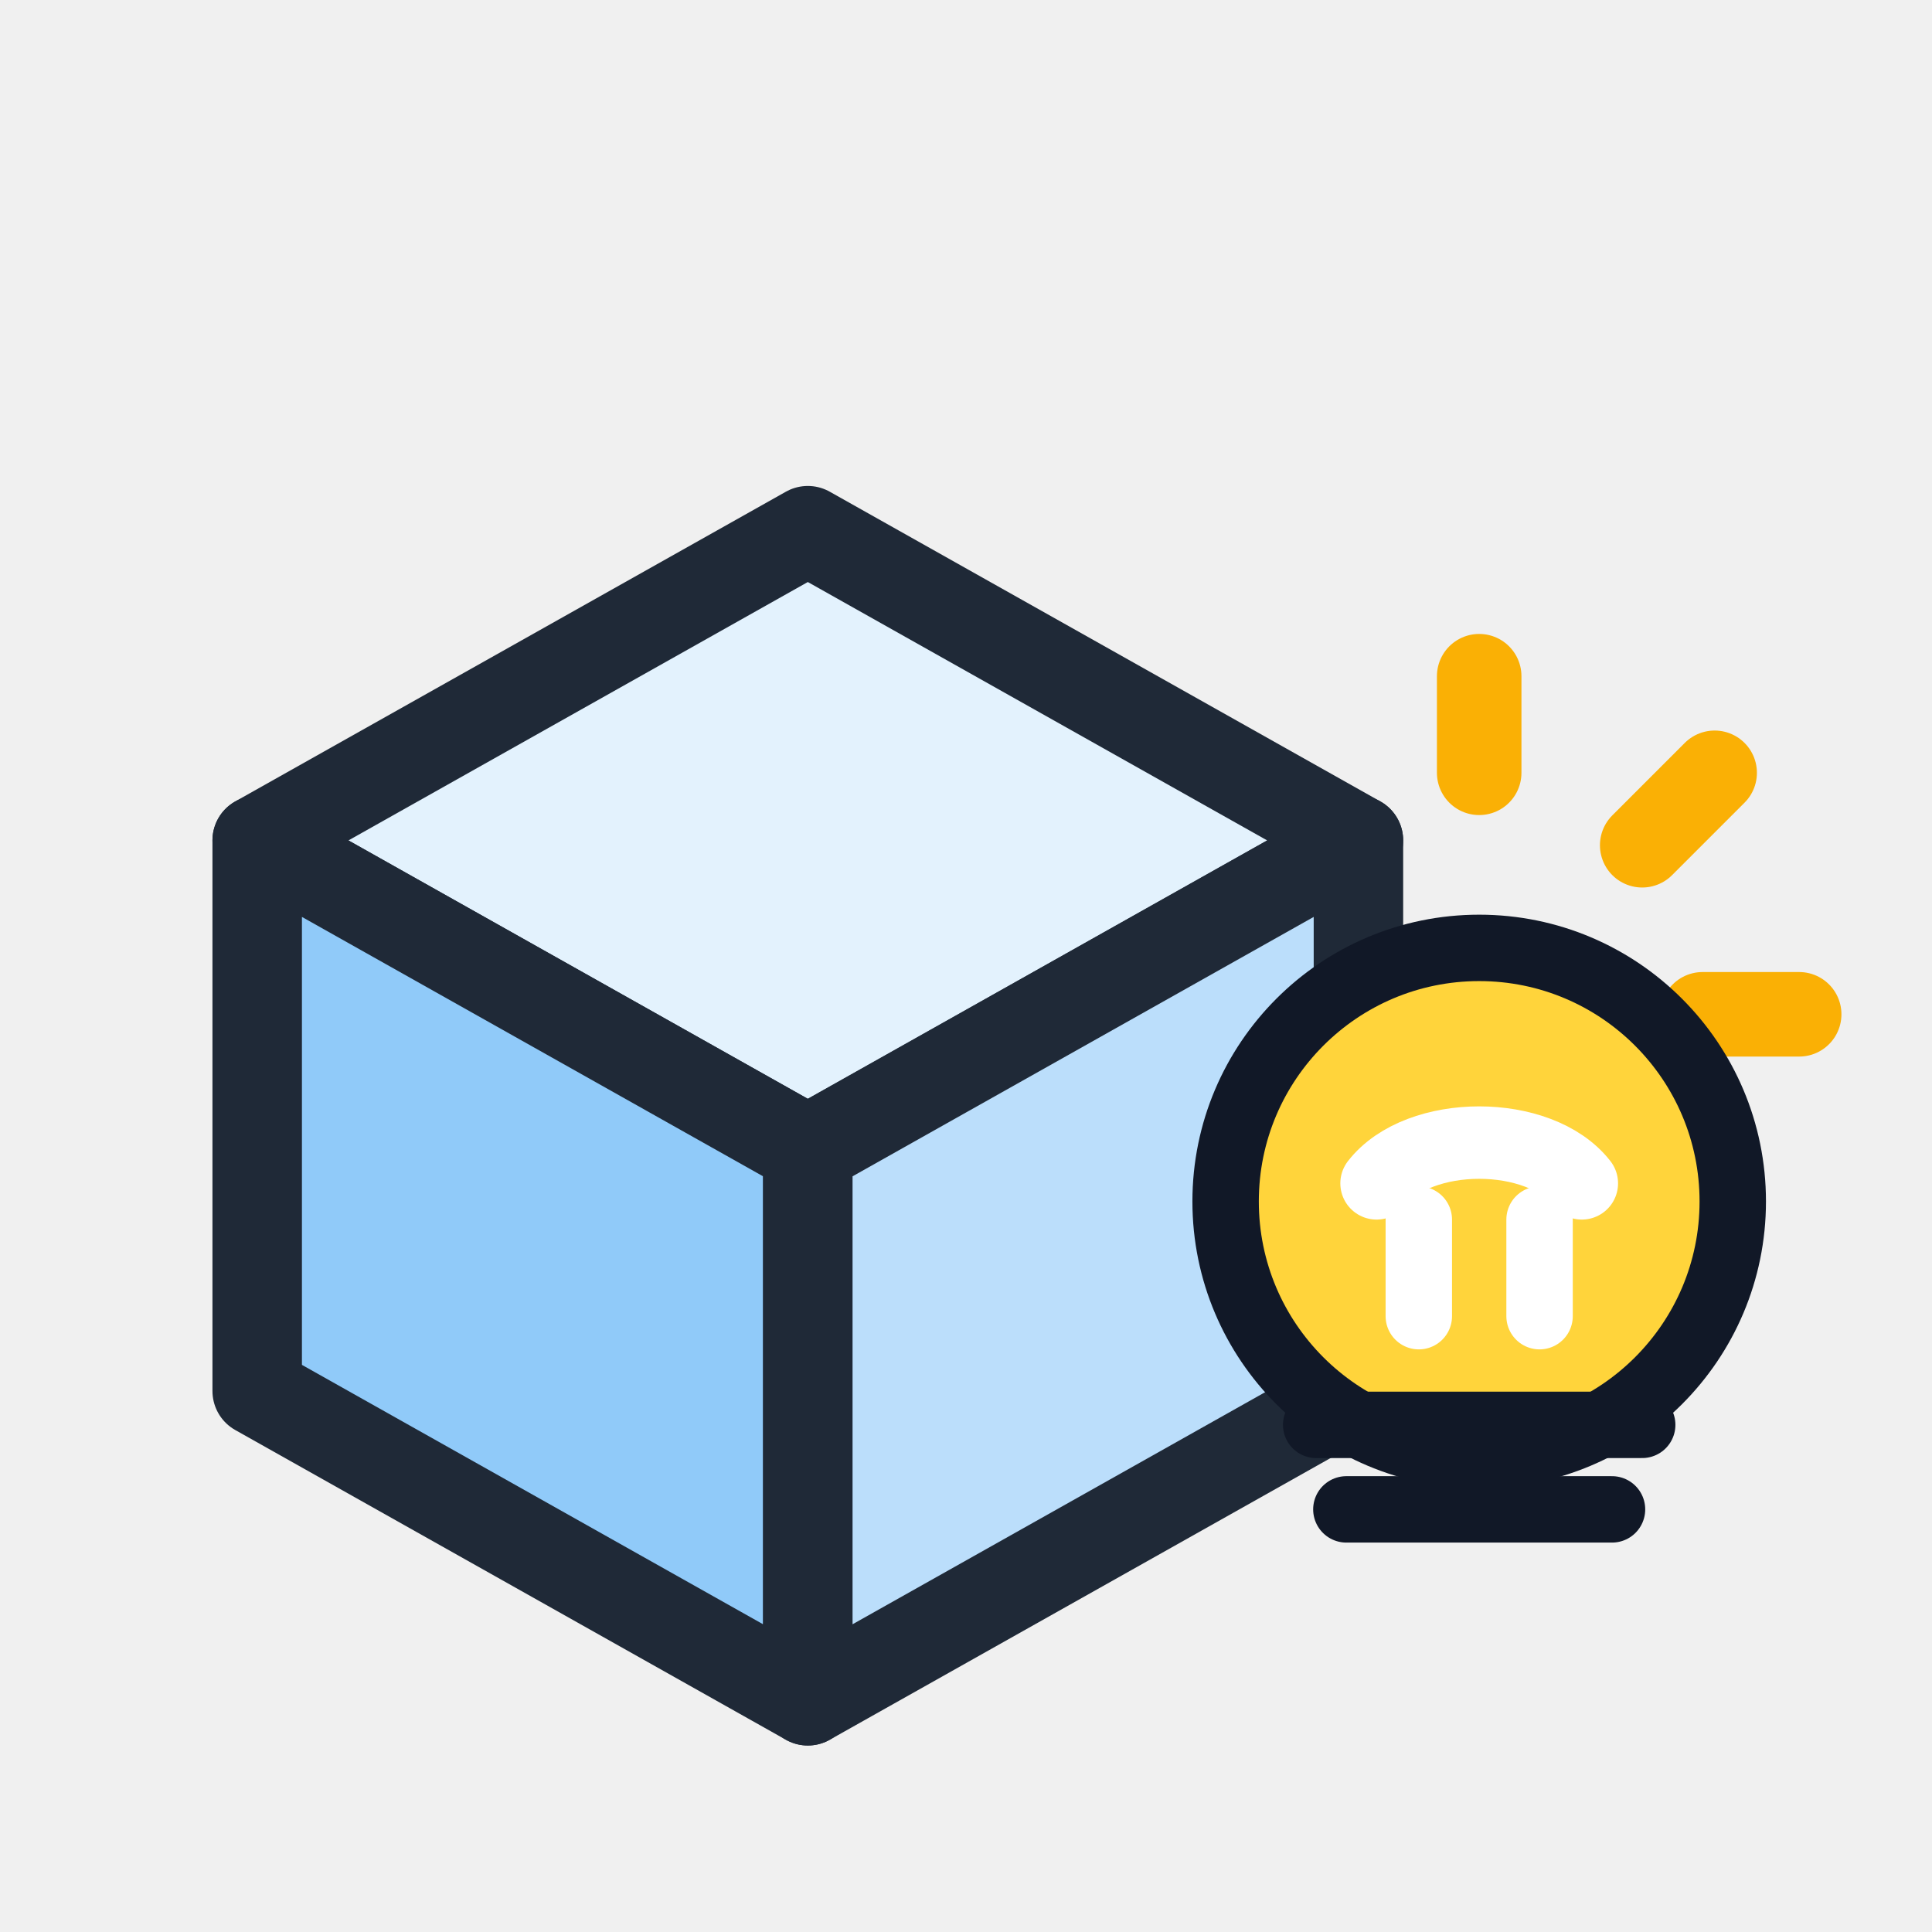
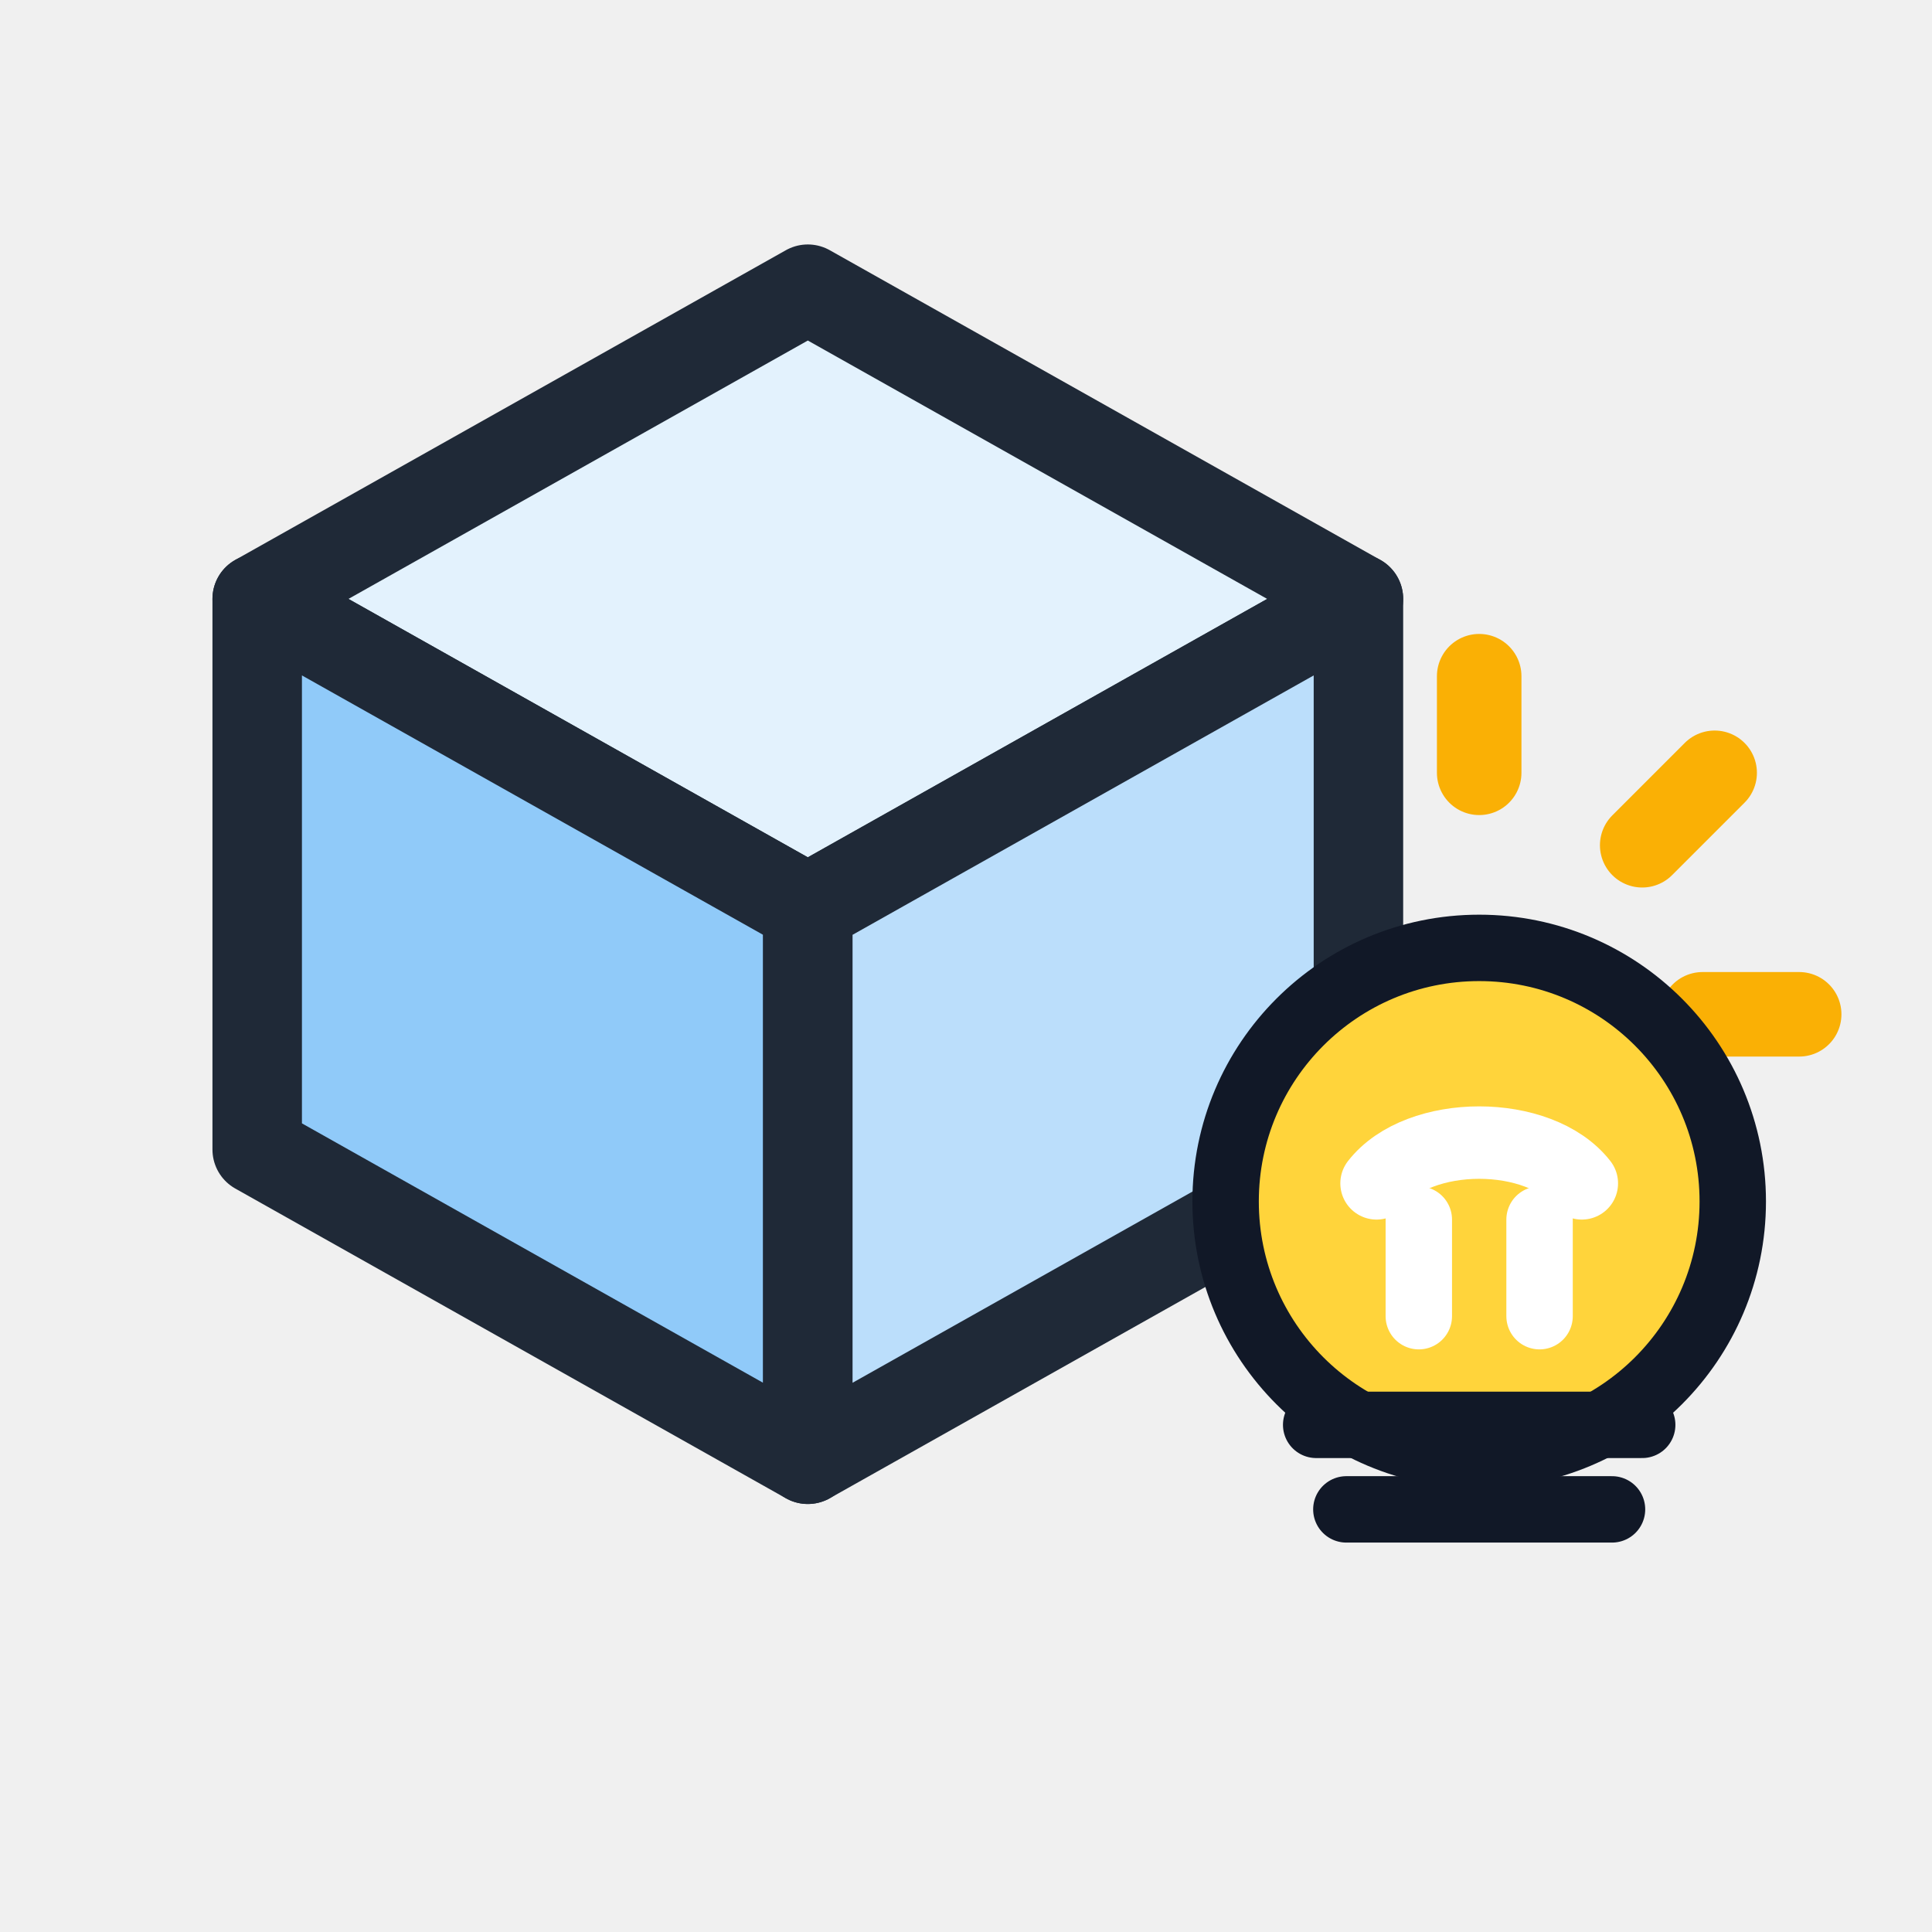
<svg xmlns="http://www.w3.org/2000/svg" width="32" height="32" viewBox="0 0 32 32" fill="none">
-   <g transform="translate(-0.3 4.8) scale(1.14)">
+   <g transform="translate(-0.3 0.8) scale(1.14)">
    <path d="M12 3.5 L20 8 L12 12.5 L4 8 Z" fill="#E3F2FD" stroke="#1F2937" stroke-width="1.3" stroke-linejoin="round" />
    <path d="M4 8 L4 16 L12 20.5 L12 12.5 Z" fill="#90CAF9" stroke="#1F2937" stroke-width="1.3" stroke-linejoin="round" />
    <path d="M12 12.5 L12 20.5 L20 16 L20 8 Z" fill="#BBDEFB" stroke="#1F2937" stroke-width="1.3" stroke-linejoin="round" />
  </g>
  <path d="M24.5 12.8V11.2" stroke="#FAB005" stroke-width="1.4" stroke-linecap="round" />
  <path d="M27.2 14L28.4 12.8" stroke="#FAB005" stroke-width="1.4" stroke-linecap="round" />
  <path d="M28.2 16.8H29.8" stroke="#FAB005" stroke-width="1.4" stroke-linecap="round" />
  <circle cx="24.5" cy="19.9" r="4.2" fill="#FFD43B" stroke="#111827" stroke-width="1.1" />
  <path d="M22.8 19.6C23.5 18.7 25.5 18.7 26.2 19.6" stroke="#FFFFFF" stroke-width="1.2" stroke-linecap="round" />
  <path d="M23.5 20.2V21.8M25.5 20.2V21.8" stroke="#FFFFFF" stroke-width="1.1" stroke-linecap="round" />
  <path d="M21.8 23.6H27.2" stroke="#111827" stroke-width="1.1" stroke-linecap="round" />
  <path d="M22.3 25H26.7" stroke="#111827" stroke-width="1.1" stroke-linecap="round" />
</svg>
